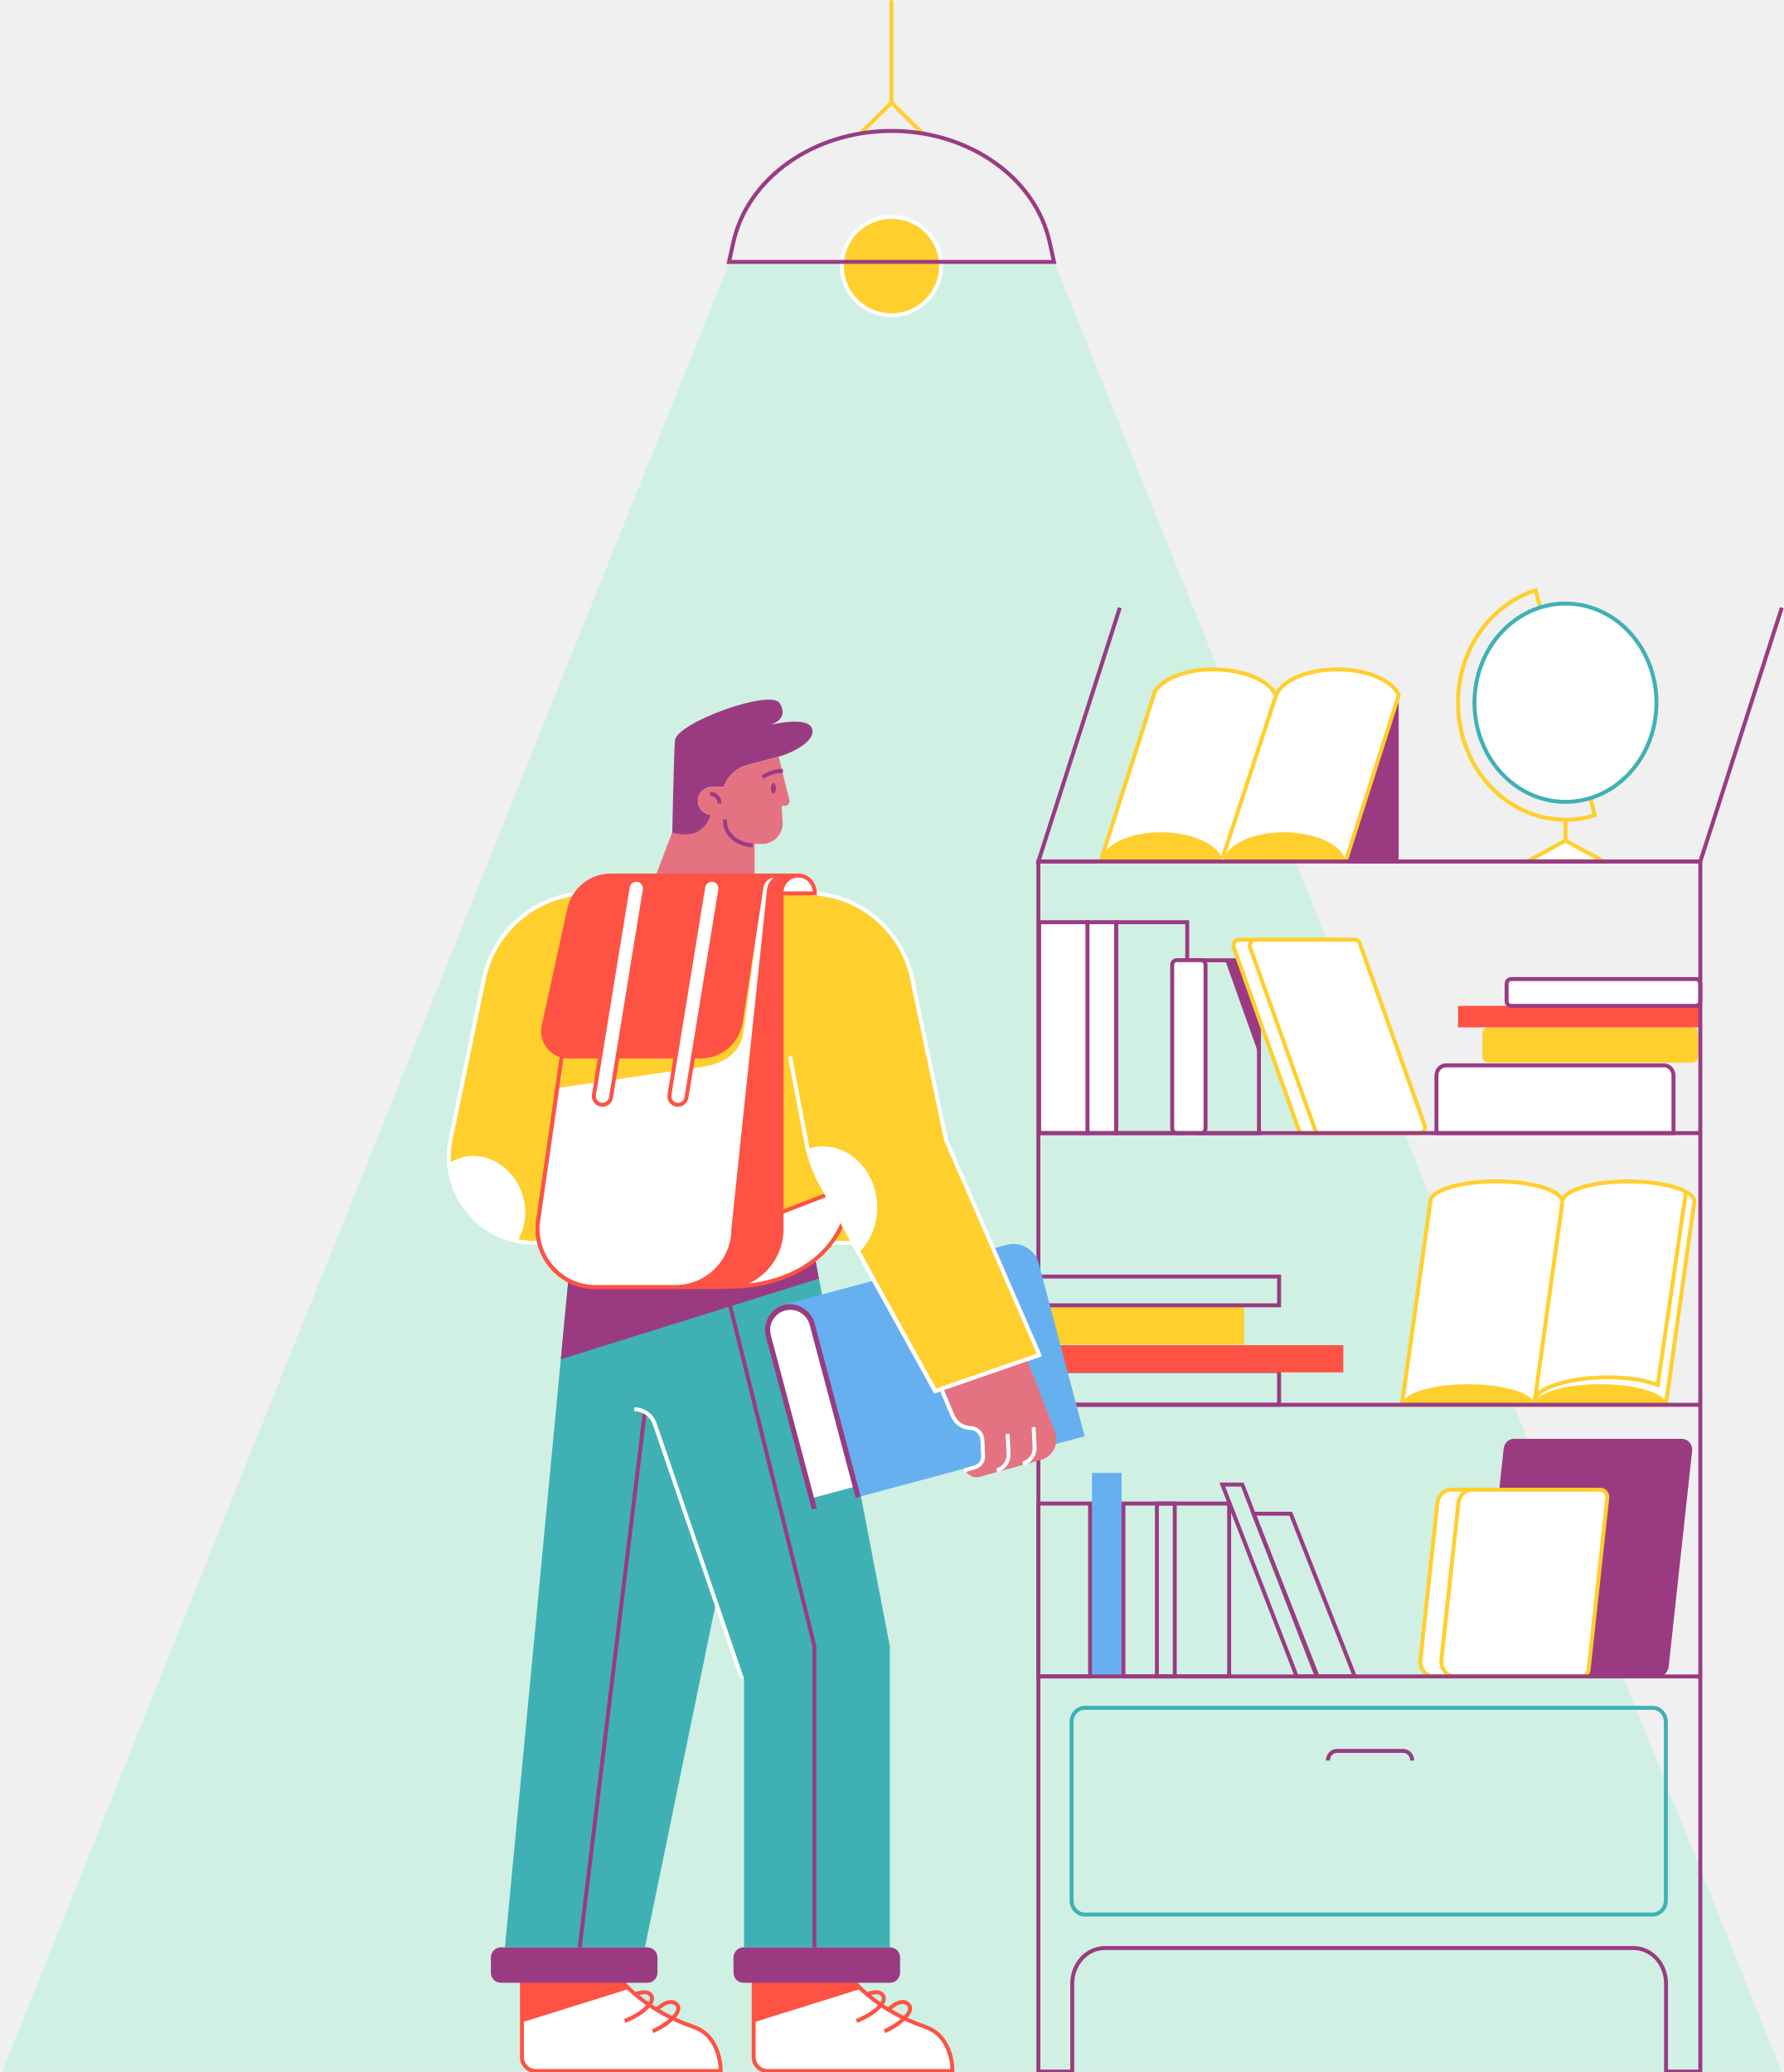
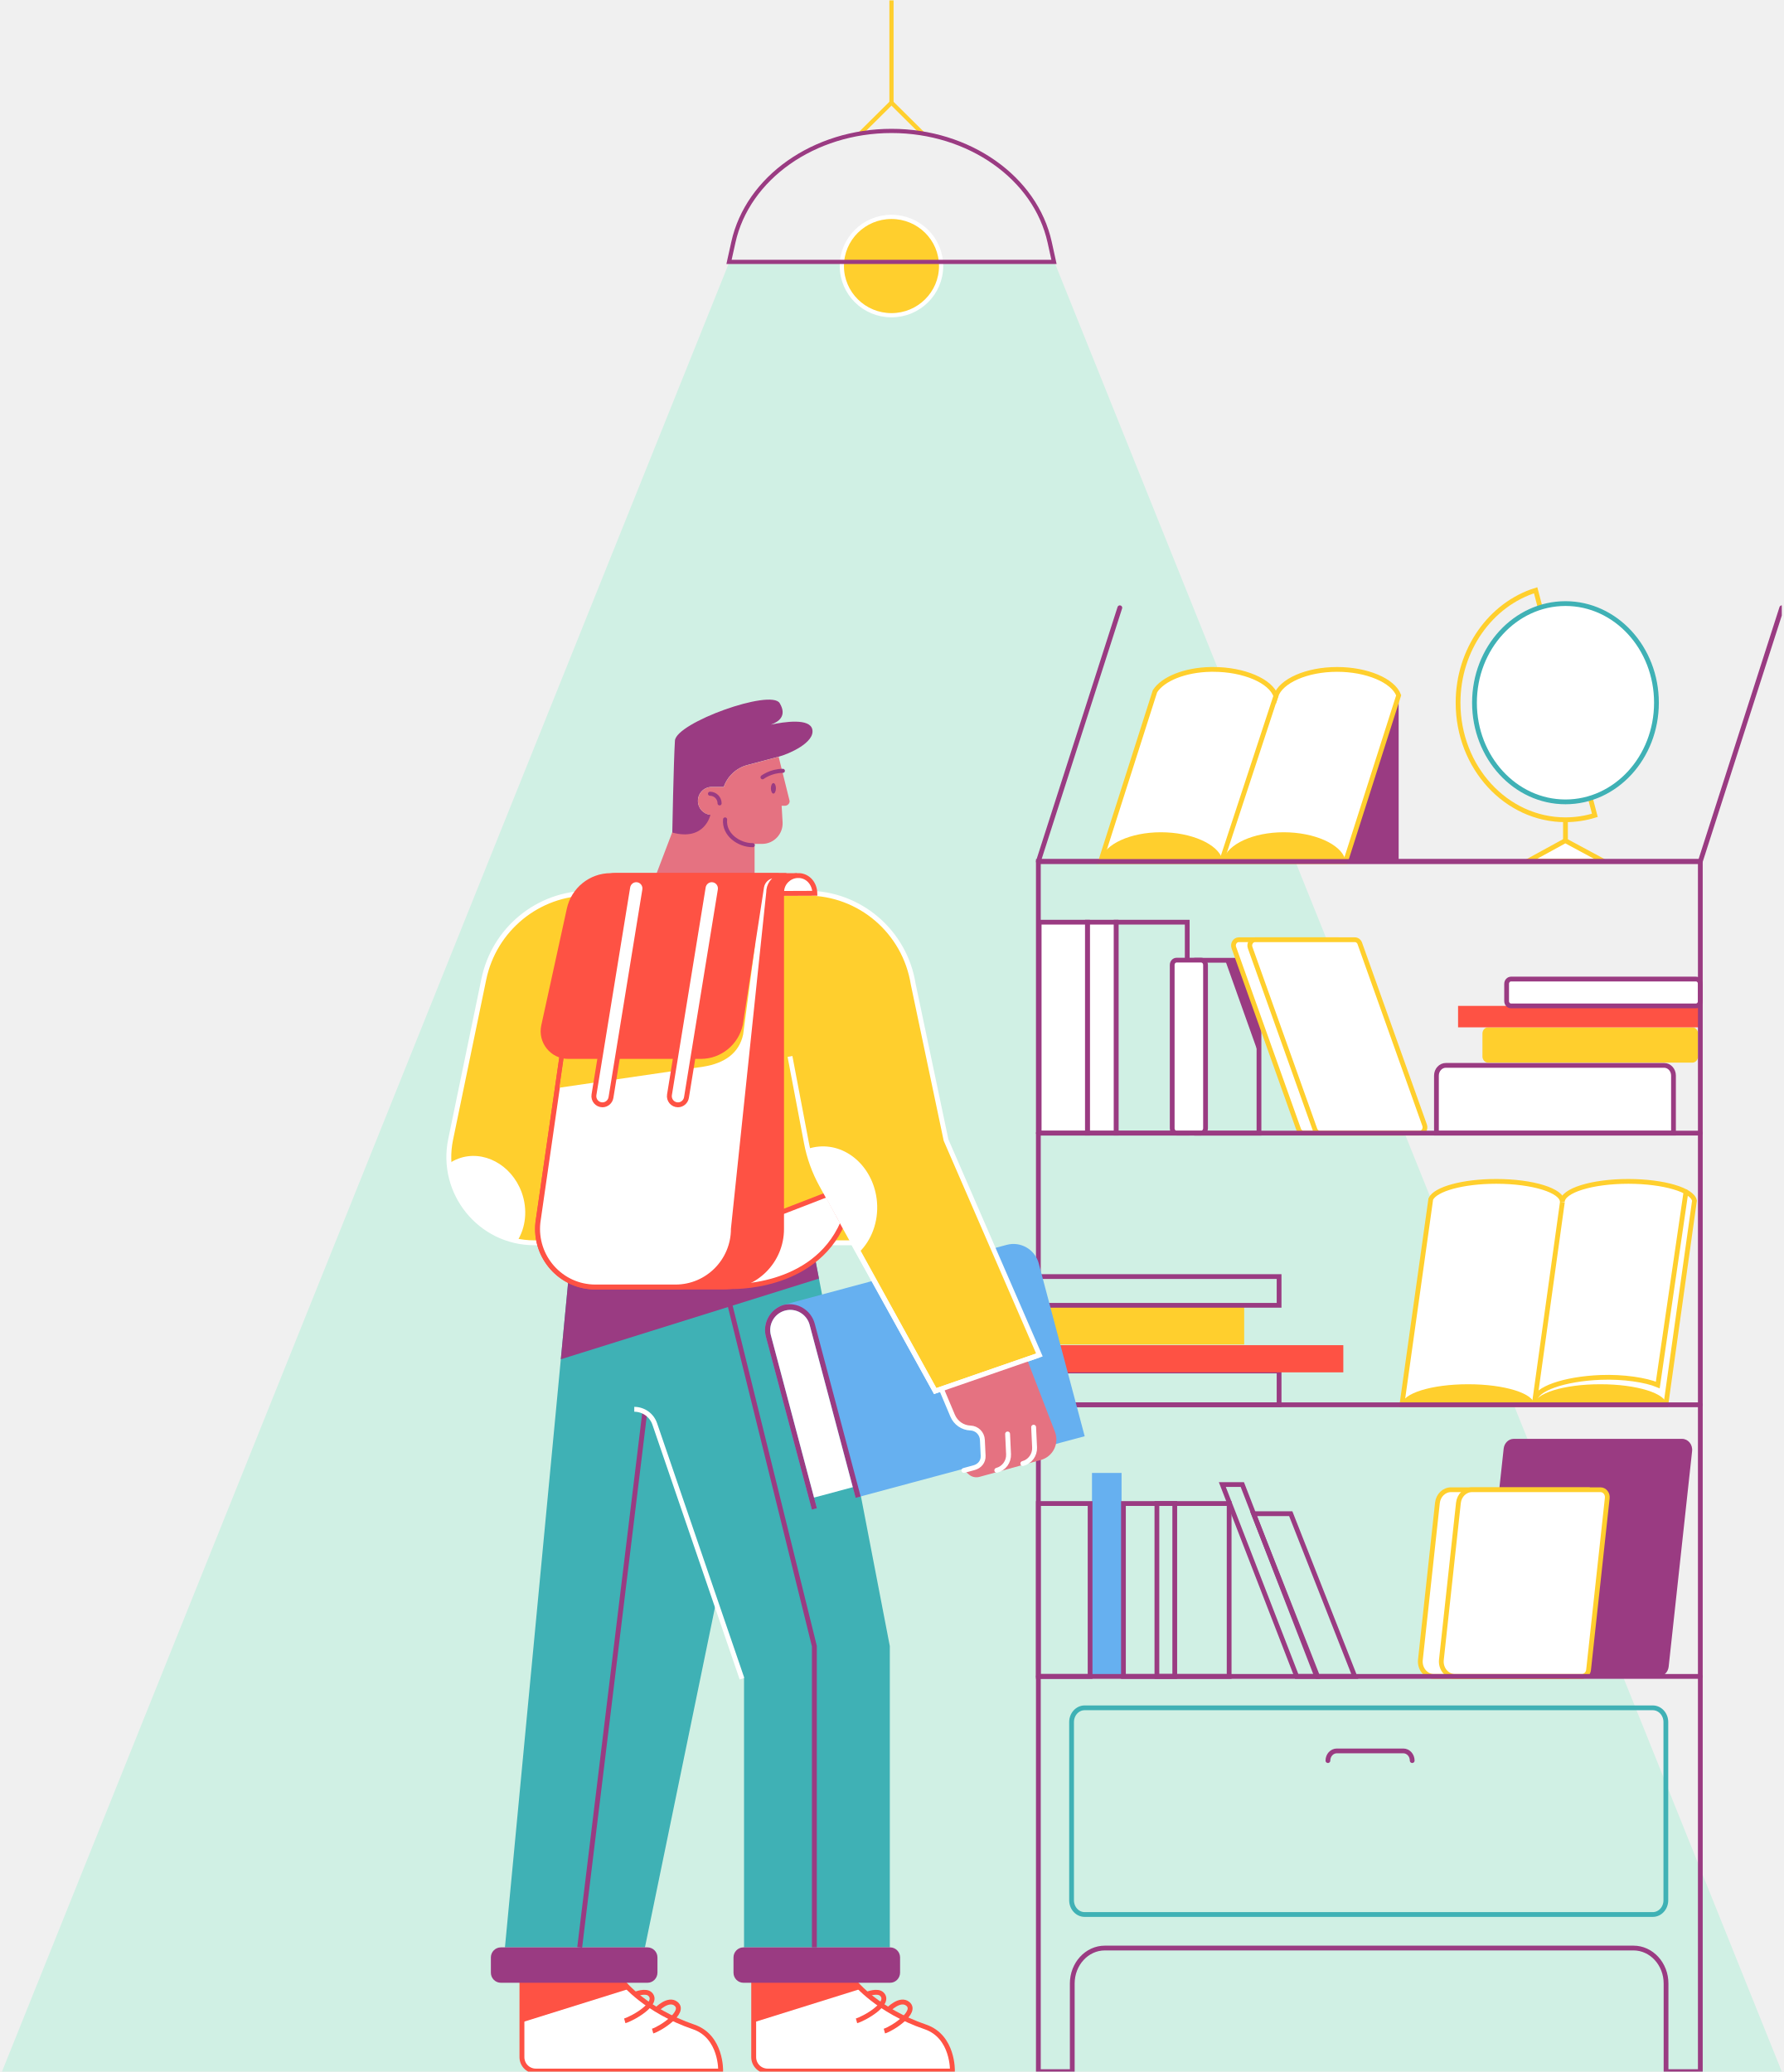
- <svg xmlns="http://www.w3.org/2000/svg" fill="none" height="524" viewBox="0 0 451 524" width="451">
-   <g clipPath="url(#clip0_1984_53929)">
+ <svg xmlns="http://www.w3.org/2000/svg" width="451" height="524" viewBox="0 0 451 524" fill="none">
+   <g clip-path="url(#clip0_1984_53929)">
    <path d="M450.5 523.905H0.5L184.39 66.304H266.61L450.5 523.905Z" fill="#D0F0E4" />
-     <path d="M217.603 33.69L225.397 25.965L233.191 33.69" stroke="#FFCF2D" strokeMiterlimit="10" strokeWidth="1.063" />
-     <path d="M225.397 25.965V0.095" stroke="#FFCF2D" strokeMiterlimit="10" strokeWidth="1.063" />
-     <path d="M225.398 79.72C232.328 79.72 237.946 74.153 237.946 67.284C237.946 60.416 232.328 54.848 225.398 54.848C218.467 54.848 212.849 60.416 212.849 67.284C212.849 74.153 218.467 79.72 225.398 79.72Z" fill="#FFCF2D" stroke="white" strokeMiterlimit="10" strokeWidth="1.063" />
-     <path d="M266.488 66.234H184.323L185.419 61.277C189.025 44.952 205.832 33.112 225.415 33.112C235.206 33.112 244.308 36.072 251.395 41.064C258.5 46.056 263.59 53.097 265.393 61.259L266.488 66.234Z" stroke="#9A3B82" strokeLinecap="round" strokeMiterlimit="10" strokeWidth="1.063" />
+     <path d="M217.603 33.69L225.397 25.965L233.191 33.69" stroke="#FFCF2D" stroke-width="1.063" stroke-miterlimit="10" />
+     <path d="M225.397 25.965V0.095" stroke="#FFCF2D" stroke-width="1.063" stroke-miterlimit="10" />
+     <path d="M225.398 79.72C232.328 79.72 237.946 74.153 237.946 67.284C237.946 60.416 232.328 54.848 225.398 54.848C218.467 54.848 212.849 60.416 212.849 67.284C212.849 74.153 218.467 79.72 225.398 79.72Z" fill="#FFCF2D" stroke="white" stroke-width="1.063" stroke-miterlimit="10" />
+     <path d="M266.488 66.234H184.323L185.419 61.277C189.025 44.952 205.832 33.112 225.415 33.112C235.206 33.112 244.308 36.072 251.395 41.064C258.5 46.056 263.59 53.097 265.393 61.259L266.488 66.234Z" stroke="#9A3B82" stroke-width="1.063" stroke-miterlimit="10" stroke-linecap="round" />
    <path d="M283.571 372.499H276.093V423.958H283.571V372.499Z" fill="#66B0F0" />
    <path d="M419.364 423.958H376.793C375.256 423.958 374.068 422.507 374.258 420.849L380.183 366.334C380.342 364.936 381.435 363.882 382.718 363.882H425.289C426.826 363.882 428.014 365.333 427.824 366.991L421.898 421.506C421.74 422.904 420.647 423.958 419.364 423.958Z" fill="#9A3B82" />
-     <path d="M396.167 423.958H362.548C360.489 423.958 358.888 421.989 359.126 419.762L363.435 380.063C363.641 378.18 365.115 376.747 366.857 376.747H401.285L396.167 423.958Z" fill="white" stroke="#FFCF2D" strokeMiterlimit="10" strokeWidth="1.207" />
-     <path d="M399.939 423.958H367.857C365.797 423.958 364.197 421.989 364.435 419.762L368.744 380.063C368.95 378.18 370.423 376.747 372.166 376.747H404.661C405.69 376.747 406.498 377.731 406.372 378.854L401.65 422.283C401.555 423.25 400.811 423.958 399.939 423.958Z" fill="white" stroke="#FFCF2D" strokeMiterlimit="10" strokeWidth="1.207" />
-     <path d="M297.021 380.235H284.045V423.958H297.021V380.235Z" stroke="#9A3B82" strokeLinecap="round" strokeMiterlimit="10" strokeWidth="1.207" />
-     <path d="M310.773 380.235H292.506V423.958H310.773V380.235Z" stroke="#9A3B82" strokeLinecap="round" strokeMiterlimit="10" strokeWidth="1.207" />
-     <path d="M332.908 423.958H327.854L309.048 375.435H314.102L332.908 423.958Z" stroke="#9A3B82" strokeLinecap="round" strokeMiterlimit="10" strokeWidth="1.207" />
-     <path d="M342.54 423.958H333.13L316.938 382.808H326.349L342.54 423.958Z" stroke="#9A3B82" strokeLinecap="round" strokeMiterlimit="10" strokeWidth="1.207" />
-     <path d="M275.617 380.235H262.531V423.958H275.617V380.235Z" stroke="#9A3B82" strokeLinecap="round" strokeMiterlimit="10" strokeWidth="1.207" />
-     <path d="M323.4 346.718H262.53V355.249H323.4V346.718Z" stroke="#9A3B82" strokeLinecap="round" strokeMiterlimit="10" strokeWidth="1.207" />
+     <path d="M396.167 423.958H362.548C360.489 423.958 358.888 421.989 359.126 419.762L363.435 380.063C363.641 378.18 365.115 376.747 366.857 376.747H401.285L396.167 423.958Z" fill="white" stroke="#FFCF2D" stroke-width="1.207" stroke-miterlimit="10" />
+     <path d="M399.939 423.958H367.857C365.797 423.958 364.197 421.989 364.435 419.762L368.744 380.063C368.95 378.18 370.423 376.747 372.166 376.747H404.661C405.69 376.747 406.498 377.731 406.372 378.854L401.65 422.283C401.555 423.25 400.811 423.958 399.939 423.958Z" fill="white" stroke="#FFCF2D" stroke-width="1.207" stroke-miterlimit="10" />
+     <path d="M297.021 380.235H284.045V423.958H297.021V380.235Z" stroke="#9A3B82" stroke-width="1.207" stroke-miterlimit="10" stroke-linecap="round" />
+     <path d="M310.773 380.235H292.506V423.958H310.773V380.235Z" stroke="#9A3B82" stroke-width="1.207" stroke-miterlimit="10" stroke-linecap="round" />
+     <path d="M332.908 423.958H327.854L309.048 375.435H314.102L332.908 423.958Z" stroke="#9A3B82" stroke-width="1.207" stroke-miterlimit="10" stroke-linecap="round" />
+     <path d="M342.54 423.958H333.13L316.938 382.808H326.349L342.54 423.958Z" stroke="#9A3B82" stroke-width="1.207" stroke-miterlimit="10" stroke-linecap="round" />
+     <path d="M275.617 380.235H262.531V423.958H275.617V380.235Z" stroke="#9A3B82" stroke-width="1.207" stroke-miterlimit="10" stroke-linecap="round" />
+     <path d="M323.4 346.718H262.53V355.249H323.4V346.718Z" stroke="#9A3B82" stroke-width="1.207" stroke-miterlimit="10" stroke-linecap="round" />
    <path d="M339.639 340.191H262.53V347.063H339.639V340.191Z" fill="#FE5244" />
    <path d="M314.575 330.279H262.53V340.018H314.575V330.279Z" fill="#FFCF2D" />
-     <path d="M323.4 322.836H262.53V330.106H323.4V322.836Z" stroke="#9A3B82" strokeLinecap="round" strokeMiterlimit="10" strokeWidth="1.207" />
-     <path d="M428.428 303.669L428.38 303.963L421.188 355.249H354.456L361.649 303.963L361.744 303.237C362.884 300.716 369.855 298.765 378.3 298.765C387.536 298.765 395.015 301.096 395.015 303.963C395.015 301.096 402.493 298.765 411.729 298.765C420.649 298.782 427.921 300.941 428.428 303.669Z" fill="white" stroke="#FFCF2D" strokeMiterlimit="10" strokeWidth="1.207" />
-     <path d="M387.901 355.266L395.03 303.98" stroke="#FFCF2D" strokeMiterlimit="10" strokeWidth="1.207" />
+     <path d="M323.4 322.836H262.53V330.106H323.4V322.836Z" stroke="#9A3B82" stroke-width="1.207" stroke-miterlimit="10" stroke-linecap="round" />
+     <path d="M428.428 303.669L428.38 303.963L421.188 355.249H354.456L361.649 303.963L361.744 303.237C362.884 300.716 369.855 298.765 378.3 298.765C387.536 298.765 395.015 301.096 395.015 303.963C395.015 301.096 402.493 298.765 411.729 298.765C420.649 298.782 427.921 300.941 428.428 303.669Z" fill="white" stroke="#FFCF2D" stroke-width="1.207" stroke-miterlimit="10" />
+     <path d="M387.901 355.266L395.03 303.98" stroke="#FFCF2D" stroke-width="1.207" stroke-miterlimit="10" />
    <path d="M387.901 355.266C387.901 352.399 380.423 350.068 371.187 350.068C361.95 350.068 354.472 352.399 354.472 355.266H387.901Z" fill="#FFCF2D" />
    <path d="M421.33 355.266C421.33 352.399 413.852 350.068 404.616 350.068C395.379 350.068 387.901 352.399 387.901 355.266H421.33Z" fill="#FFCF2D" />
-     <path d="M388.154 354.178C388.059 351.311 395.458 348.704 404.695 348.341C410.462 348.117 416.15 348.997 419.144 350.258L426.273 301.407" stroke="#FFCF2D" strokeLinecap="round" strokeMiterlimit="10" strokeWidth="1.207" />
-     <path d="M423.103 286.556H363.184V272.017C363.184 270.583 364.246 269.427 365.561 269.427H420.743C422.058 269.427 423.119 270.583 423.119 272.017V286.556H423.103Z" fill="white" stroke="#9A3B82" strokeLinecap="round" strokeMiterlimit="10" strokeWidth="1.207" />
+     <path d="M388.154 354.178C388.059 351.311 395.458 348.704 404.695 348.341C410.462 348.117 416.15 348.997 419.144 350.258L426.273 301.407" stroke="#FFCF2D" stroke-width="1.207" stroke-miterlimit="10" stroke-linecap="round" />
+     <path d="M423.103 286.556H363.184V272.017C363.184 270.583 364.246 269.427 365.561 269.427H420.743C422.058 269.427 423.119 270.583 423.119 272.017V286.556H423.103Z" fill="white" stroke="#9A3B82" stroke-width="1.207" stroke-miterlimit="10" stroke-linecap="round" />
    <path d="M427.886 268.736H376.253C375.445 268.736 374.812 268.028 374.812 267.164V261.38C374.812 260.499 375.461 259.808 376.253 259.808H427.886C428.694 259.808 429.328 260.516 429.328 261.38V267.164C429.328 268.028 428.679 268.736 427.886 268.736Z" fill="#FFCF2D" />
    <path d="M429.901 254.386H368.651V259.808H429.901V254.386Z" fill="#FE5244" />
-     <path d="M428.791 254.386H382.037C381.419 254.386 380.928 253.833 380.928 253.177V248.808C380.928 248.135 381.435 247.6 382.037 247.6H428.791C429.409 247.6 429.9 248.152 429.9 248.808V253.177C429.9 253.833 429.409 254.386 428.791 254.386Z" fill="white" stroke="#9A3B82" strokeLinecap="round" strokeMiterlimit="10" strokeWidth="1.207" />
-     <path d="M300.174 233.216H282.192V286.556H300.174V233.216Z" stroke="#9A3B82" strokeLinecap="round" strokeMiterlimit="10" strokeWidth="1.207" />
-     <path d="M282.192 233.216H274.936V286.556H282.192V233.216Z" fill="white" stroke="#9A3B82" strokeLinecap="round" strokeMiterlimit="10" strokeWidth="1.207" />
-     <path d="M274.937 233.216H262.738V286.556H274.937V233.216Z" fill="white" stroke="#9A3B82" strokeLinecap="round" strokeMiterlimit="10" strokeWidth="1.207" />
-     <path d="M318.315 242.851H302.551V286.574H318.315V242.851Z" stroke="#9A3B82" strokeLinecap="round" strokeMiterlimit="10" strokeWidth="1.207" />
-     <path d="M303.693 286.556H297.483C296.881 286.556 296.374 286.021 296.374 285.348V244.025C296.374 243.369 296.865 242.817 297.483 242.817H303.693C304.295 242.817 304.802 243.352 304.802 244.025V285.348C304.786 286.021 304.295 286.556 303.693 286.556Z" fill="white" stroke="#9A3B82" strokeLinecap="round" strokeMiterlimit="10" strokeWidth="1.207" />
+     <path d="M428.791 254.386H382.037C381.419 254.386 380.928 253.833 380.928 253.177V248.808C380.928 248.135 381.435 247.6 382.037 247.6H428.791C429.409 247.6 429.9 248.152 429.9 248.808V253.177C429.9 253.833 429.409 254.386 428.791 254.386Z" fill="white" stroke="#9A3B82" stroke-width="1.207" stroke-miterlimit="10" stroke-linecap="round" />
+     <path d="M300.174 233.216H282.192V286.556H300.174V233.216Z" stroke="#9A3B82" stroke-width="1.207" stroke-miterlimit="10" stroke-linecap="round" />
+     <path d="M282.192 233.216H274.936V286.556H282.192V233.216Z" fill="white" stroke="#9A3B82" stroke-width="1.207" stroke-miterlimit="10" stroke-linecap="round" />
+     <path d="M274.937 233.216H262.738V286.556H274.937V233.216Z" fill="white" stroke="#9A3B82" stroke-width="1.207" stroke-miterlimit="10" stroke-linecap="round" />
+     <path d="M318.315 242.851H302.551V286.574H318.315V242.851Z" stroke="#9A3B82" stroke-width="1.207" stroke-miterlimit="10" stroke-linecap="round" />
+     <path d="M303.693 286.556H297.483C296.881 286.556 296.374 286.021 296.374 285.348V244.025C296.374 243.369 296.865 242.817 297.483 242.817H303.693C304.295 242.817 304.802 243.352 304.802 244.025V285.348C304.786 286.021 304.295 286.556 303.693 286.556Z" fill="white" stroke="#9A3B82" stroke-width="1.207" stroke-miterlimit="10" stroke-linecap="round" />
    <path d="M318.317 242.851V266.819L309.778 242.851H318.317Z" fill="#9A3B82" />
-     <path d="M354.817 286.556H329.594C329.04 286.556 328.533 286.176 328.343 285.624L311.961 239.657C311.612 238.69 312.262 237.653 313.212 237.653H338.435C338.989 237.653 339.496 238.033 339.687 238.586L356.068 284.553C356.417 285.52 355.767 286.556 354.817 286.556Z" fill="white" stroke="#FFCF2D" strokeMiterlimit="10" strokeWidth="1.207" />
-     <path d="M358.939 286.556H333.716C333.162 286.556 332.655 286.176 332.465 285.624L316.083 239.657C315.734 238.69 316.384 237.653 317.335 237.653H342.557C343.111 237.653 343.618 238.033 343.809 238.586L360.19 284.553C360.539 285.52 359.889 286.556 358.939 286.556Z" fill="white" stroke="#FFCF2D" strokeMiterlimit="10" strokeWidth="1.207" />
-     <path d="M403.237 206.191C400.876 206.916 398.373 207.314 395.806 207.314C380.803 207.314 368.651 194.069 368.651 177.716C368.651 164.23 376.937 152.833 388.265 149.276L403.237 206.191Z" stroke="#FFCF2D" strokeMiterlimit="10" strokeWidth="1.207" />
-     <path d="M395.806 207.314V217.864" stroke="#FFCF2D" strokeMiterlimit="10" strokeWidth="1.207" />
-     <path d="M395.807 202.79C408.512 202.79 418.811 191.564 418.811 177.716C418.811 163.869 408.512 152.643 395.807 152.643C383.102 152.643 372.802 163.869 372.802 177.716C372.802 191.564 383.102 202.79 395.807 202.79Z" fill="white" stroke="#3FB1B5" strokeMiterlimit="10" strokeWidth="1.207" />
-     <path d="M405.423 217.795H386.269L395.774 212.598L405.423 217.795Z" fill="white" stroke="#FFCF2D" strokeMiterlimit="10" strokeWidth="1.207" />
-     <path d="M429.903 217.864V523.905H421.236V501.629C421.236 496.673 417.545 492.65 412.998 492.65H279.344C274.797 492.65 271.106 496.673 271.106 501.629V523.905H262.535V217.864H429.903Z" stroke="#9A3B82" strokeLinecap="round" strokeMiterlimit="10" strokeWidth="1.207" />
-     <path d="M417.876 484.171H274.241C272.419 484.171 270.93 482.565 270.93 480.562V435.51C270.93 433.524 272.404 431.901 274.241 431.901H417.876C419.698 431.901 421.187 433.507 421.187 435.51V480.562C421.187 482.565 419.698 484.171 417.876 484.171Z" stroke="#3FB1B5" strokeMiterlimit="10" strokeWidth="1.207" />
+     <path d="M354.817 286.556H329.594C329.04 286.556 328.533 286.176 328.343 285.624L311.961 239.657C311.612 238.69 312.262 237.653 313.212 237.653H338.435C338.989 237.653 339.496 238.033 339.687 238.586L356.068 284.553C356.417 285.52 355.767 286.556 354.817 286.556Z" fill="white" stroke="#FFCF2D" stroke-width="1.207" stroke-miterlimit="10" />
+     <path d="M358.939 286.556H333.716C333.162 286.556 332.655 286.176 332.465 285.624L316.083 239.657C315.734 238.69 316.384 237.653 317.335 237.653H342.557C343.111 237.653 343.618 238.033 343.809 238.586L360.19 284.553C360.539 285.52 359.889 286.556 358.939 286.556Z" fill="white" stroke="#FFCF2D" stroke-width="1.207" stroke-miterlimit="10" />
+     <path d="M403.237 206.191C400.876 206.916 398.373 207.314 395.806 207.314C380.803 207.314 368.651 194.069 368.651 177.716C368.651 164.23 376.937 152.833 388.265 149.276L403.237 206.191Z" stroke="#FFCF2D" stroke-width="1.207" stroke-miterlimit="10" />
+     <path d="M395.806 207.314V217.864" stroke="#FFCF2D" stroke-width="1.207" stroke-miterlimit="10" />
+     <path d="M395.807 202.79C408.512 202.79 418.811 191.564 418.811 177.716C418.811 163.869 408.512 152.643 395.807 152.643C383.102 152.643 372.802 163.869 372.802 177.716C372.802 191.564 383.102 202.79 395.807 202.79Z" fill="white" stroke="#3FB1B5" stroke-width="1.207" stroke-miterlimit="10" />
+     <path d="M405.423 217.795H386.269L395.774 212.598L405.423 217.795Z" fill="white" stroke="#FFCF2D" stroke-width="1.207" stroke-miterlimit="10" />
+     <path d="M429.903 217.864V523.905H421.236V501.629C421.236 496.673 417.545 492.65 412.998 492.65H279.344C274.797 492.65 271.106 496.673 271.106 501.629V523.905H262.535V217.864H429.903Z" stroke="#9A3B82" stroke-width="1.207" stroke-miterlimit="10" stroke-linecap="round" />
+     <path d="M417.876 484.171H274.241C272.419 484.171 270.93 482.565 270.93 480.562V435.51C270.93 433.524 272.404 431.901 274.241 431.901H417.876C419.698 431.901 421.187 433.507 421.187 435.51V480.562C421.187 482.565 419.698 484.171 417.876 484.171Z" stroke="#3FB1B5" stroke-width="1.207" stroke-miterlimit="10" />
    <path d="M353.632 175.834V217.865H340.134L353.632 175.834Z" fill="#9A3B82" />
-     <path d="M353.633 175.834L353.538 176.145L340.214 217.864H278.267L291.591 176.145L292.019 174.815C294.015 171.69 299.544 169.411 306.135 169.29C306.246 169.29 306.341 169.29 306.452 169.29C306.563 169.29 306.658 169.29 306.769 169.29C314.468 169.29 321.329 172.208 322.58 176.041C323.816 172.208 330.375 169.29 338.075 169.29C345.616 169.29 352.223 172.104 353.633 175.834Z" fill="white" stroke="#FFCF2D" strokeMiterlimit="10" strokeWidth="1.207" />
-     <path d="M322.565 176.041L309.114 217.001" stroke="#FFCF2D" strokeLinecap="round" strokeMiterlimit="10" strokeWidth="1.207" />
+     <path d="M353.633 175.834L353.538 176.145L340.214 217.864H278.267L291.591 176.145L292.019 174.815C294.015 171.69 299.544 169.411 306.135 169.29C306.246 169.29 306.341 169.29 306.452 169.29C306.563 169.29 306.658 169.29 306.769 169.29C314.468 169.29 321.329 172.208 322.58 176.041C323.816 172.208 330.375 169.29 338.075 169.29C345.616 169.29 352.223 172.104 353.633 175.834Z" fill="white" stroke="#FFCF2D" stroke-width="1.207" stroke-miterlimit="10" />
+     <path d="M322.565 176.041L309.114 217.001" stroke="#FFCF2D" stroke-width="1.207" stroke-miterlimit="10" stroke-linecap="round" />
    <path d="M309.082 217.347H278.267C279.407 213.461 285.808 210.474 293.508 210.474C301.239 210.474 307.941 213.461 309.082 217.347Z" fill="#FFCF2D" />
    <path d="M340.134 217.347H309.319C310.46 213.461 316.86 210.474 324.56 210.474C332.292 210.474 338.994 213.461 340.134 217.347Z" fill="#FFCF2D" />
-     <path d="M335.746 445.25C335.746 443.903 336.744 442.797 337.996 442.797H354.805C356.041 442.797 357.055 443.885 357.055 445.25" stroke="#9A3B82" strokeLinecap="round" strokeMiterlimit="10" strokeWidth="1.207" />
-     <path d="M262.535 355.266H429.903" stroke="#9A3B82" strokeLinecap="round" strokeMiterlimit="10" strokeWidth="1.207" />
-     <path d="M262.535 286.556H429.903" stroke="#9A3B82" strokeLinecap="round" strokeMiterlimit="10" strokeWidth="1.207" />
-     <path d="M262.535 423.958H429.903" stroke="#9A3B82" strokeLinecap="round" strokeMiterlimit="10" strokeWidth="1.207" />
-     <path d="M283.131 153.697L262.535 217.864H429.903L450.499 153.697" stroke="#9A3B82" strokeLinecap="round" strokeLinejoin="round" strokeMiterlimit="10" strokeWidth="1.207" />
-     <path d="M131.964 501.434V520.234C131.964 522.187 133.528 523.759 135.469 523.759H182.208C182.208 523.759 182.483 515.033 175.369 512.597C163.289 508.467 157.653 501.434 157.653 501.434H131.964Z" fill="white" stroke="#FE5244" strokeMiterlimit="10" strokeWidth="1.235" />
-     <path d="M157.962 511.059C159.87 510.523 166.743 506.704 164.389 504.337C163.272 503.214 160.591 504.337 160.591 504.337" stroke="#FE5244" strokeMiterlimit="10" strokeWidth="1.235" />
-     <path d="M165.008 513.65C166.915 513.115 173.514 508.847 170.919 506.756C168.96 505.166 166.022 508.242 166.022 508.242" stroke="#FE5244" strokeMiterlimit="10" strokeWidth="1.235" />
+     <path d="M335.746 445.25C335.746 443.903 336.744 442.797 337.996 442.797H354.805C356.041 442.797 357.055 443.885 357.055 445.25" stroke="#9A3B82" stroke-width="1.207" stroke-miterlimit="10" stroke-linecap="round" />
+     <path d="M262.535 355.266H429.903" stroke="#9A3B82" stroke-width="1.207" stroke-miterlimit="10" stroke-linecap="round" />
+     <path d="M262.535 286.556H429.903" stroke="#9A3B82" stroke-width="1.207" stroke-miterlimit="10" stroke-linecap="round" />
+     <path d="M262.535 423.958H429.903" stroke="#9A3B82" stroke-width="1.207" stroke-miterlimit="10" stroke-linecap="round" />
+     <path d="M283.131 153.697L262.535 217.864H429.903L450.499 153.697" stroke="#9A3B82" stroke-width="1.207" stroke-miterlimit="10" stroke-linecap="round" stroke-linejoin="round" />
+     <path d="M131.964 501.434V520.234C131.964 522.187 133.528 523.759 135.469 523.759H182.208C182.208 523.759 182.483 515.033 175.369 512.597C163.289 508.467 157.653 501.434 157.653 501.434H131.964Z" fill="white" stroke="#FE5244" stroke-width="1.235" stroke-miterlimit="10" />
+     <path d="M157.962 511.059C159.87 510.523 166.743 506.704 164.389 504.337C163.272 503.214 160.591 504.337 160.591 504.337" stroke="#FE5244" stroke-width="1.235" stroke-miterlimit="10" />
+     <path d="M165.008 513.65C166.915 513.115 173.514 508.847 170.919 506.756C168.96 505.166 166.022 508.242 166.022 508.242" stroke="#FE5244" stroke-width="1.235" stroke-miterlimit="10" />
    <path d="M159.097 502.954L131.964 511.439V501.434H157.67C157.67 501.434 158.134 502.021 159.097 502.954Z" fill="#FE5244" />
-     <path d="M190.561 501.434V520.234C190.561 522.187 192.124 523.759 194.066 523.759H240.805C240.805 523.759 241.08 515.033 233.966 512.596C221.886 508.467 216.25 501.434 216.25 501.434H190.561Z" fill="white" stroke="#FE5244" strokeMiterlimit="10" strokeWidth="1.235" />
-     <path d="M216.559 511.059C218.466 510.523 225.34 506.704 222.985 504.337C221.869 503.214 219.188 504.337 219.188 504.337" stroke="#FE5244" strokeMiterlimit="10" strokeWidth="1.235" />
-     <path d="M223.605 513.65C225.512 513.115 232.111 508.847 229.516 506.756C227.557 505.166 224.619 508.242 224.619 508.242" stroke="#FE5244" strokeMiterlimit="10" strokeWidth="1.235" />
+     <path d="M190.561 501.434V520.234C190.561 522.187 192.124 523.759 194.066 523.759H240.805C240.805 523.759 241.08 515.033 233.966 512.596C221.886 508.467 216.25 501.434 216.25 501.434H190.561Z" fill="white" stroke="#FE5244" stroke-width="1.235" stroke-miterlimit="10" />
+     <path d="M216.559 511.059C218.466 510.523 225.34 506.704 222.985 504.337C221.869 503.214 219.188 504.337 219.188 504.337" stroke="#FE5244" stroke-width="1.235" stroke-miterlimit="10" />
+     <path d="M223.605 513.65C225.512 513.115 232.111 508.847 229.516 506.756C227.557 505.166 224.619 508.242 224.619 508.242" stroke="#FE5244" stroke-width="1.235" stroke-miterlimit="10" />
    <path d="M217.693 502.954L190.561 511.439V501.434H216.267C216.267 501.434 216.731 502.021 217.693 502.954Z" fill="#FE5244" />
    <path d="M144.593 314.294L127.667 492.483H163.065L180.85 406.136L188.119 424.539V492.483H224.977V416.296L205.32 314.294H144.593Z" fill="#3FB1B5" />
-     <path d="M163.029 357.096L146.568 492.483" stroke="#9A3B82" strokeMiterlimit="10" strokeWidth="1.235" />
-     <path d="M205.902 492.483V416.296L182.808 322.933" stroke="#9A3B82" strokeMiterlimit="10" strokeWidth="1.235" />
-     <path d="M187.603 424.539L165.54 360.102C164.784 357.891 162.705 356.405 160.368 356.405" stroke="white" strokeMiterlimit="10" strokeWidth="1.235" />
+     <path d="M163.029 357.096L146.568 492.483" stroke="#9A3B82" stroke-width="1.235" stroke-miterlimit="10" />
+     <path d="M205.902 492.483V416.296L182.808 322.933" stroke="#9A3B82" stroke-width="1.235" stroke-miterlimit="10" />
+     <path d="M187.603 424.539L165.54 360.102C164.784 357.891 162.705 356.405 160.368 356.405" stroke="white" stroke-width="1.235" stroke-miterlimit="10" />
    <path d="M141.794 343.756L144.595 314.294H205.321L207.057 323.348L141.794 343.756Z" fill="#9A3B82" />
    <path d="M225.046 501.434H187.981C186.589 501.434 185.455 500.293 185.455 498.894V495.023C185.455 493.623 186.589 492.483 187.981 492.483H225.046C226.437 492.483 227.572 493.623 227.572 495.023V498.894C227.554 500.293 226.437 501.434 225.046 501.434Z" fill="#9A3B82" />
    <path d="M163.702 501.434H126.637C125.245 501.434 124.111 500.293 124.111 498.894V495.023C124.111 493.623 125.245 492.483 126.637 492.483H163.702C165.094 492.483 166.228 493.623 166.228 495.023V498.894C166.211 500.293 165.094 501.434 163.702 501.434Z" fill="#9A3B82" />
    <path d="M262.63 319.512L274.246 363.213L216.337 378.782L204.704 335.047C204.343 333.682 203.467 332.61 202.35 331.954C201.233 331.297 199.859 331.072 198.501 331.435C195.803 332.161 194.188 334.96 194.91 337.673L206.543 381.408L205.271 381.754L193.655 338.053C192.727 334.58 194.721 331.021 198.123 329.984C198.192 329.967 198.26 329.949 198.329 329.932L254.554 314.812C258.076 313.879 261.685 315.987 262.63 319.512Z" fill="#66B0F0" />
    <path d="M205.993 334.753L217.609 378.454L216.337 378.799L204.704 335.064C204.343 333.699 203.467 332.628 202.35 331.971C201.233 331.314 199.859 331.09 198.501 331.453C195.803 332.178 194.188 334.978 194.91 337.691L206.543 381.426L205.271 381.771L193.655 338.071C192.727 334.598 194.721 331.038 198.123 330.001C201.577 329.189 205.065 331.28 205.993 334.753Z" fill="#9A3B82" />
    <path d="M204.703 335.047L215.614 376.104L205.82 378.73L194.908 337.673C194.186 334.96 195.784 332.161 198.499 331.435C199.857 331.072 201.232 331.297 202.349 331.954C203.465 332.61 204.342 333.682 204.703 335.047Z" fill="white" />
-     <path d="M262.8 342.667L236.458 351.791L215.666 314.294H135.076C121.38 314.294 111.139 301.628 113.94 288.149L122.325 247.646C124.954 234.962 136.072 225.873 148.943 225.873H204.05C217.401 225.873 228.777 235.619 230.891 248.872L239.19 288.305L262.8 342.667Z" fill="#FFCF2D" stroke="white" strokeMiterlimit="10" strokeWidth="1.235" />
+     <path d="M262.8 342.667L236.458 351.791L215.666 314.294H135.076C121.38 314.294 111.139 301.628 113.94 288.149L122.325 247.646C124.954 234.962 136.072 225.873 148.943 225.873H204.05C217.401 225.873 228.777 235.619 230.891 248.872L239.19 288.305L262.8 342.667Z" fill="#FFCF2D" stroke="white" stroke-width="1.235" stroke-miterlimit="10" />
    <path d="M130.779 313.862C121.293 311.943 114.248 303.822 113.526 294.249C114.248 293.748 115.056 293.316 115.915 293.005C122.152 290.689 129.284 294.491 131.878 301.489C133.476 305.878 132.927 310.475 130.779 313.862Z" fill="white" />
    <path d="M190.786 201.578V225.891H164.1L170.252 209.717L190.786 201.578Z" fill="#E57281" />
    <path d="M196.922 191.348C196.905 191.348 196.871 191.366 196.854 191.366L188.932 193.474C186.097 194.234 183.915 196.342 182.987 199.003H179.945C178.021 199.003 176.457 200.576 176.457 202.511V202.563C176.457 204.394 177.849 205.898 179.636 206.053C179.619 206.071 179.619 206.071 179.619 206.071C179.619 206.071 178.21 212.81 169.979 210.546C169.979 210.546 170.305 192.817 170.649 187.305C170.941 182.76 194.912 174.155 197.129 177.818C199.088 181.067 196.819 182.587 194.895 183.261C198.297 182.536 204.724 181.568 205.377 184.454C206.133 187.806 199.345 190.709 196.922 191.348Z" fill="#9A3B82" />
    <path d="M198.468 203.772H197.626L197.867 207.92C198.039 210.892 195.667 213.415 192.712 213.415H189C185.426 213.415 182.522 210.494 182.522 206.9V206.088H179.962C178.037 206.088 176.473 204.515 176.473 202.58V202.528C176.473 200.593 178.037 199.02 179.962 199.02H183.003C183.931 196.359 186.113 194.234 188.949 193.491L196.87 191.383L199.585 202.321C199.86 203.012 199.207 203.772 198.468 203.772Z" fill="#E57281" />
-     <path d="M183.329 207.228C182.969 211.03 186.749 213.743 190.323 213.743" stroke="#9A3B82" strokeLinecap="round" strokeMiterlimit="10" strokeWidth="1.029" />
-     <path d="M181.937 203.168C181.937 201.82 180.854 200.731 179.514 200.731" stroke="#9A3B82" strokeLinecap="round" strokeMiterlimit="10" strokeWidth="1.029" />
+     <path d="M183.329 207.228C182.969 211.03 186.749 213.743 190.323 213.743" stroke="#9A3B82" stroke-width="1.029" stroke-miterlimit="10" stroke-linecap="round" />
+     <path d="M181.937 203.168C181.937 201.82 180.854 200.731 179.514 200.731" stroke="#9A3B82" stroke-width="1.029" stroke-miterlimit="10" stroke-linecap="round" />
    <path d="M195.546 200.698C195.897 200.698 196.181 200.102 196.181 199.367C196.181 198.631 195.897 198.036 195.546 198.036C195.195 198.036 194.91 198.631 194.91 199.367C194.91 200.102 195.195 200.698 195.546 200.698Z" fill="#9A3B82" />
-     <path d="M192.796 196.567C192.796 196.567 194.91 194.942 197.933 194.942" stroke="#9A3B82" strokeLinecap="round" strokeMiterlimit="10" strokeWidth="1.029" />
-     <path d="M184.617 325.37C184.617 325.37 205.666 326.286 213.073 309.3L209.155 302.094L197.453 306.621L184.617 325.37Z" fill="white" stroke="#FE5244" strokeMiterlimit="10" strokeWidth="1.235" />
-     <path d="M201.471 221.433C200.457 221.52 199.53 221.969 198.842 222.66C198.086 223.42 197.605 224.474 197.605 225.649V310.787C197.605 318.908 191.058 325.492 182.982 325.492H150.522C141.793 325.492 135.057 317.872 135.985 309.215V309.197L147.67 228.38C148.254 224.388 151.639 221.433 155.66 221.433H201.471Z" fill="#FE5244" stroke="#FE5244" strokeMiterlimit="10" strokeWidth="1.235" />
-     <path d="M198.207 221.432C197.193 221.519 196.265 221.968 195.578 222.659C194.942 223.299 194.513 224.128 194.392 225.061C194.375 225.251 194.358 225.441 194.358 225.631L193.671 232.146L185.423 310.769C185.423 318.89 178.876 325.474 170.799 325.474H150.54C141.811 325.474 135.075 317.854 136.003 309.196V309.179L141.278 272.65L147.688 228.362C147.739 227.981 147.825 227.601 147.928 227.221C148.925 223.817 152.052 221.415 155.661 221.415H198.207V221.432Z" fill="white" stroke="#FE5244" strokeMiterlimit="10" strokeWidth="1.235" />
+     <path d="M192.796 196.567C192.796 196.567 194.91 194.942 197.933 194.942" stroke="#9A3B82" stroke-width="1.029" stroke-miterlimit="10" stroke-linecap="round" />
+     <path d="M184.617 325.37C184.617 325.37 205.666 326.286 213.073 309.3L209.155 302.094L197.453 306.621L184.617 325.37Z" fill="white" stroke="#FE5244" stroke-width="1.235" stroke-miterlimit="10" />
+     <path d="M201.471 221.433C200.457 221.52 199.53 221.969 198.842 222.66C198.086 223.42 197.605 224.474 197.605 225.649V310.787C197.605 318.908 191.058 325.492 182.982 325.492H150.522C141.793 325.492 135.057 317.872 135.985 309.215V309.197L147.67 228.38C148.254 224.388 151.639 221.433 155.66 221.433H201.471Z" fill="#FE5244" stroke="#FE5244" stroke-width="1.235" stroke-miterlimit="10" />
+     <path d="M198.207 221.432C197.193 221.519 196.265 221.968 195.578 222.659C194.942 223.299 194.513 224.128 194.392 225.061C194.375 225.251 194.358 225.441 194.358 225.631L193.671 232.146L185.423 310.769C185.423 318.89 178.876 325.474 170.799 325.474H150.54C141.811 325.474 135.075 317.854 136.003 309.196V309.179L141.278 272.65L147.688 228.362C147.739 227.981 147.825 227.601 147.928 227.221C148.925 223.817 152.052 221.415 155.661 221.415H198.207V221.432Z" fill="white" stroke="#FE5244" stroke-width="1.235" stroke-miterlimit="10" />
    <path d="M190.972 238.384L187.896 261.59C186.882 266.342 183.205 268.883 177.878 269.747L141.449 275.069L146.759 238.366H190.972V238.384Z" fill="#FFCF2D" />
-     <path d="M196.901 221.432H195.99C194.34 221.415 192.897 222.59 192.57 224.232L187.209 259.016C186.195 263.768 182.02 267.172 177.191 267.172H143.666C139.611 267.172 136.587 263.405 137.463 259.413L143.924 229.899C145.007 224.957 149.371 221.432 154.406 221.432H196.901Z" fill="#FE5244" stroke="#FE5244" strokeMiterlimit="10" strokeWidth="1.235" />
-     <path d="M169.268 276.849L177.808 224.336C177.98 223.281 178.89 222.487 179.956 222.487C181.296 222.487 182.327 223.696 182.104 225.044L173.563 277.557C173.392 278.611 172.481 279.406 171.416 279.406C170.075 279.406 169.044 278.197 169.268 276.849Z" fill="white" stroke="#FE5244" strokeMiterlimit="10" strokeWidth="1.235" />
-     <path d="M150.178 276.849L158.719 224.336C158.891 223.281 159.801 222.487 160.867 222.487C162.207 222.487 163.238 223.696 163.015 225.044L154.474 277.557C154.303 278.611 153.392 279.406 152.326 279.406C150.986 279.406 149.955 278.197 150.178 276.849Z" fill="white" stroke="#FE5244" strokeMiterlimit="10" strokeWidth="1.235" />
-     <path d="M206.026 225.908L197.623 225.942V225.649C197.623 224.474 198.087 223.42 198.86 222.659C199.548 221.968 200.458 221.519 201.489 221.432H202.177C204.29 221.605 205.957 223.402 206.026 225.908Z" fill="white" stroke="#FE5244" strokeMiterlimit="10" strokeWidth="1.235" />
+     <path d="M196.901 221.432H195.99C194.34 221.415 192.897 222.59 192.57 224.232L187.209 259.016C186.195 263.768 182.02 267.172 177.191 267.172H143.666C139.611 267.172 136.587 263.405 137.463 259.413L143.924 229.899C145.007 224.957 149.371 221.432 154.406 221.432H196.901Z" fill="#FE5244" stroke="#FE5244" stroke-width="1.235" stroke-miterlimit="10" />
+     <path d="M169.268 276.849L177.808 224.336C177.98 223.281 178.89 222.487 179.956 222.487C181.296 222.487 182.327 223.696 182.104 225.044L173.563 277.557C173.392 278.611 172.481 279.406 171.416 279.406C170.075 279.406 169.044 278.197 169.268 276.849Z" fill="white" stroke="#FE5244" stroke-width="1.235" stroke-miterlimit="10" />
+     <path d="M150.178 276.849L158.719 224.336C158.891 223.281 159.801 222.487 160.867 222.487C162.207 222.487 163.238 223.696 163.015 225.044L154.474 277.557C154.303 278.611 153.392 279.406 152.326 279.406C150.986 279.406 149.955 278.197 150.178 276.849Z" fill="white" stroke="#FE5244" stroke-width="1.235" stroke-miterlimit="10" />
+     <path d="M206.026 225.908L197.623 225.942V225.649C197.623 224.474 198.087 223.42 198.86 222.659C199.548 221.968 200.458 221.519 201.489 221.432H202.177C204.29 221.605 205.957 223.402 206.026 225.908Z" fill="white" stroke="#FE5244" stroke-width="1.235" stroke-miterlimit="10" />
    <path d="M259.657 343.755L266.737 362.124C267.871 365.079 266.221 368.362 263.197 369.209L247.646 373.494C246.701 373.753 245.704 373.529 244.965 372.889L243.384 371.507L246.615 370.643C248.041 370.263 249.003 368.932 248.935 367.446L248.574 363.783C248.505 362.141 247.182 360.828 245.549 360.776H245.721C243.745 360.707 241.821 359.48 241.047 357.648L238.573 351.03L259.657 343.755Z" fill="#E57281" />
-     <path d="M243.71 371.87L246.253 371.179C247.679 370.798 248.642 369.641 248.573 368.155L248.384 364.146C248.315 362.504 246.992 361.191 245.36 361.139C243.383 361.07 241.631 359.843 240.857 358.011L238.211 351.739" stroke="white" strokeLinecap="round" strokeMiterlimit="10" strokeWidth="1.235" />
-     <path d="M252.026 371.835C253.847 371.351 255.084 369.658 254.998 367.757L254.758 362.642" stroke="white" strokeLinecap="round" strokeMiterlimit="10" strokeWidth="1.235" />
-     <path d="M258.607 370.124C260.429 369.641 261.666 367.947 261.58 366.046L261.339 360.932" stroke="white" strokeLinecap="round" strokeMiterlimit="10" strokeWidth="1.235" />
-     <path d="M199.739 267.172L203.897 289.048C204.602 292.78 205.908 296.392 207.746 299.709L236.443 351.791L262.785 342.667" stroke="white" strokeMiterlimit="10" strokeWidth="1.235" />
+     <path d="M243.71 371.87L246.253 371.179C247.679 370.798 248.642 369.641 248.573 368.155L248.384 364.146C248.315 362.504 246.992 361.191 245.36 361.139C243.383 361.07 241.631 359.843 240.857 358.011L238.211 351.739" stroke="white" stroke-width="1.235" stroke-miterlimit="10" stroke-linecap="round" />
+     <path d="M252.026 371.835C253.847 371.351 255.084 369.658 254.998 367.757L254.758 362.642" stroke="white" stroke-width="1.235" stroke-miterlimit="10" stroke-linecap="round" />
+     <path d="M258.607 370.124C260.429 369.641 261.666 367.947 261.58 366.046L261.339 360.932" stroke="white" stroke-width="1.235" stroke-miterlimit="10" stroke-linecap="round" />
+     <path d="M199.739 267.172L203.897 289.048C204.602 292.78 205.908 296.392 207.746 299.709L236.443 351.791L262.785 342.667" stroke="white" stroke-width="1.235" stroke-miterlimit="10" />
    <path d="M217.146 316.782L207.747 299.709C206.166 296.824 204.98 293.748 204.224 290.551C205.118 290.257 206.046 290.05 207.025 289.964C214.449 289.307 221.03 295.58 221.734 303.96C222.147 309.041 220.308 313.723 217.146 316.782Z" fill="white" />
  </g>
  <defs>
    <clipPath id="clip0_1984_53929">
-       <rect fill="white" height="523.81" transform="translate(0.5 0.0949707)" width="450" />
+       <rect width="450" height="523.81" fill="white" transform="translate(0.5 0.0949707)" />
    </clipPath>
  </defs>
</svg>
